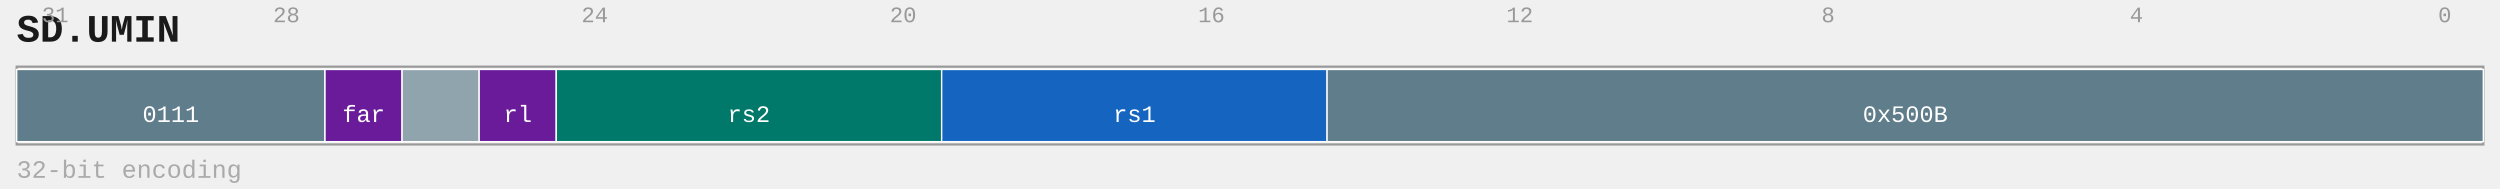
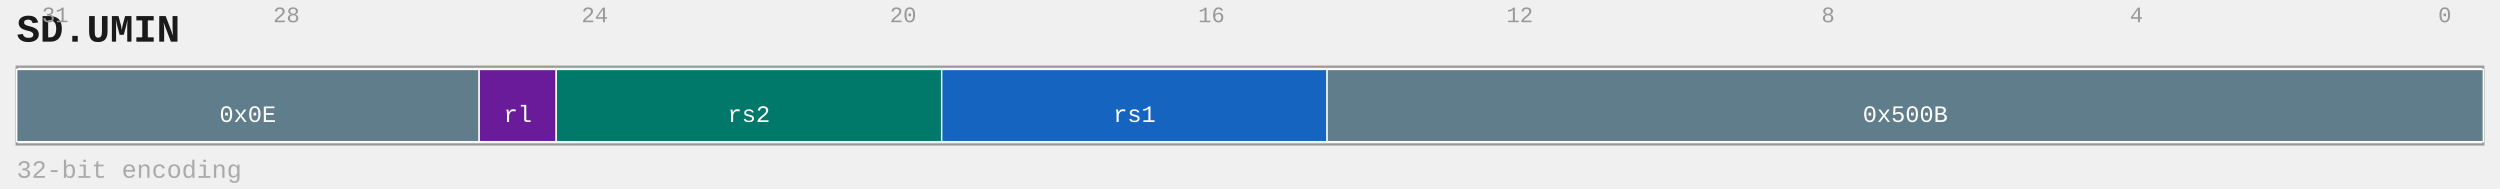
<svg xmlns="http://www.w3.org/2000/svg" viewBox="0 0 900 68" width="900" height="68">
  <defs>
    <style>
      text { font-family: 'Courier New', monospace; }
    </style>
  </defs>
  <text x="6" y="15" font-family="Helvetica Neue,Arial,sans-serif" font-weight="bold" font-size="14" fill="#1a1a1a">SD.UMIN</text>
  <text x="19.88" y="8" text-anchor="middle" font-size="8" fill="#999999">31</text>
  <text x="103.12" y="8" text-anchor="middle" font-size="8" fill="#999999">28</text>
  <text x="214.12" y="8" text-anchor="middle" font-size="8" fill="#999999">24</text>
  <text x="325.12" y="8" text-anchor="middle" font-size="8" fill="#999999">20</text>
  <text x="436.12" y="8" text-anchor="middle" font-size="8" fill="#999999">16</text>
  <text x="547.12" y="8" text-anchor="middle" font-size="8" fill="#999999">12</text>
  <text x="658.12" y="8" text-anchor="middle" font-size="8" fill="#999999">8</text>
  <text x="769.12" y="8" text-anchor="middle" font-size="8" fill="#999999">4</text>
  <text x="880.12" y="8" text-anchor="middle" font-size="8" fill="#999999">0</text>
  <rect x="6" y="24" width="888.00" height="28" fill="none" stroke="#999999" stroke-width="0.8" />
-   <rect x="6.000" y="25" width="111.000" height="26" fill="#607D8B" stroke="white" stroke-width="0.5" />
-   <text x="61.5" y="41.5" text-anchor="middle" dominant-baseline="middle" font-size="8.5" fill="white" pointer-events="none">0111</text>
-   <rect x="117.000" y="25" width="27.750" height="26" fill="#6A1B9A" stroke="white" stroke-width="0.5" />
-   <text x="130.9" y="41.5" text-anchor="middle" dominant-baseline="middle" font-size="8.5" fill="white" pointer-events="none">far</text>
-   <rect x="144.750" y="25" width="27.750" height="26" fill="#90A4AE" stroke="white" stroke-width="0.5" />
+   <rect x="6.000" y="25" width="166.500" height="26" fill="#607D8B" stroke="white" stroke-width="0.5" />
+   <text x="89.2" y="41.5" text-anchor="middle" dominant-baseline="middle" font-size="8.5" fill="white" pointer-events="none">0x0E</text>
  <rect x="172.500" y="25" width="27.750" height="26" fill="#6A1B9A" stroke="white" stroke-width="0.5" />
  <text x="186.4" y="41.5" text-anchor="middle" dominant-baseline="middle" font-size="8.5" fill="white" pointer-events="none">rl</text>
  <rect x="200.250" y="25" width="138.750" height="26" fill="#00796B" stroke="white" stroke-width="0.5" />
  <text x="269.6" y="41.5" text-anchor="middle" dominant-baseline="middle" font-size="8.5" fill="white" pointer-events="none">rs2</text>
  <rect x="339.000" y="25" width="138.750" height="26" fill="#1565C0" stroke="white" stroke-width="0.5" />
  <text x="408.4" y="41.5" text-anchor="middle" dominant-baseline="middle" font-size="8.5" fill="white" pointer-events="none">rs1</text>
  <rect x="477.750" y="25" width="416.250" height="26" fill="#607D8B" stroke="white" stroke-width="0.5" />
  <text x="685.9" y="41.5" text-anchor="middle" dominant-baseline="middle" font-size="8.5" fill="white" pointer-events="none">0x500B</text>
  <text x="6" y="64" font-size="9" fill="#aaaaaa" font-family="Helvetica Neue,Arial,sans-serif">32-bit encoding</text>
</svg>
